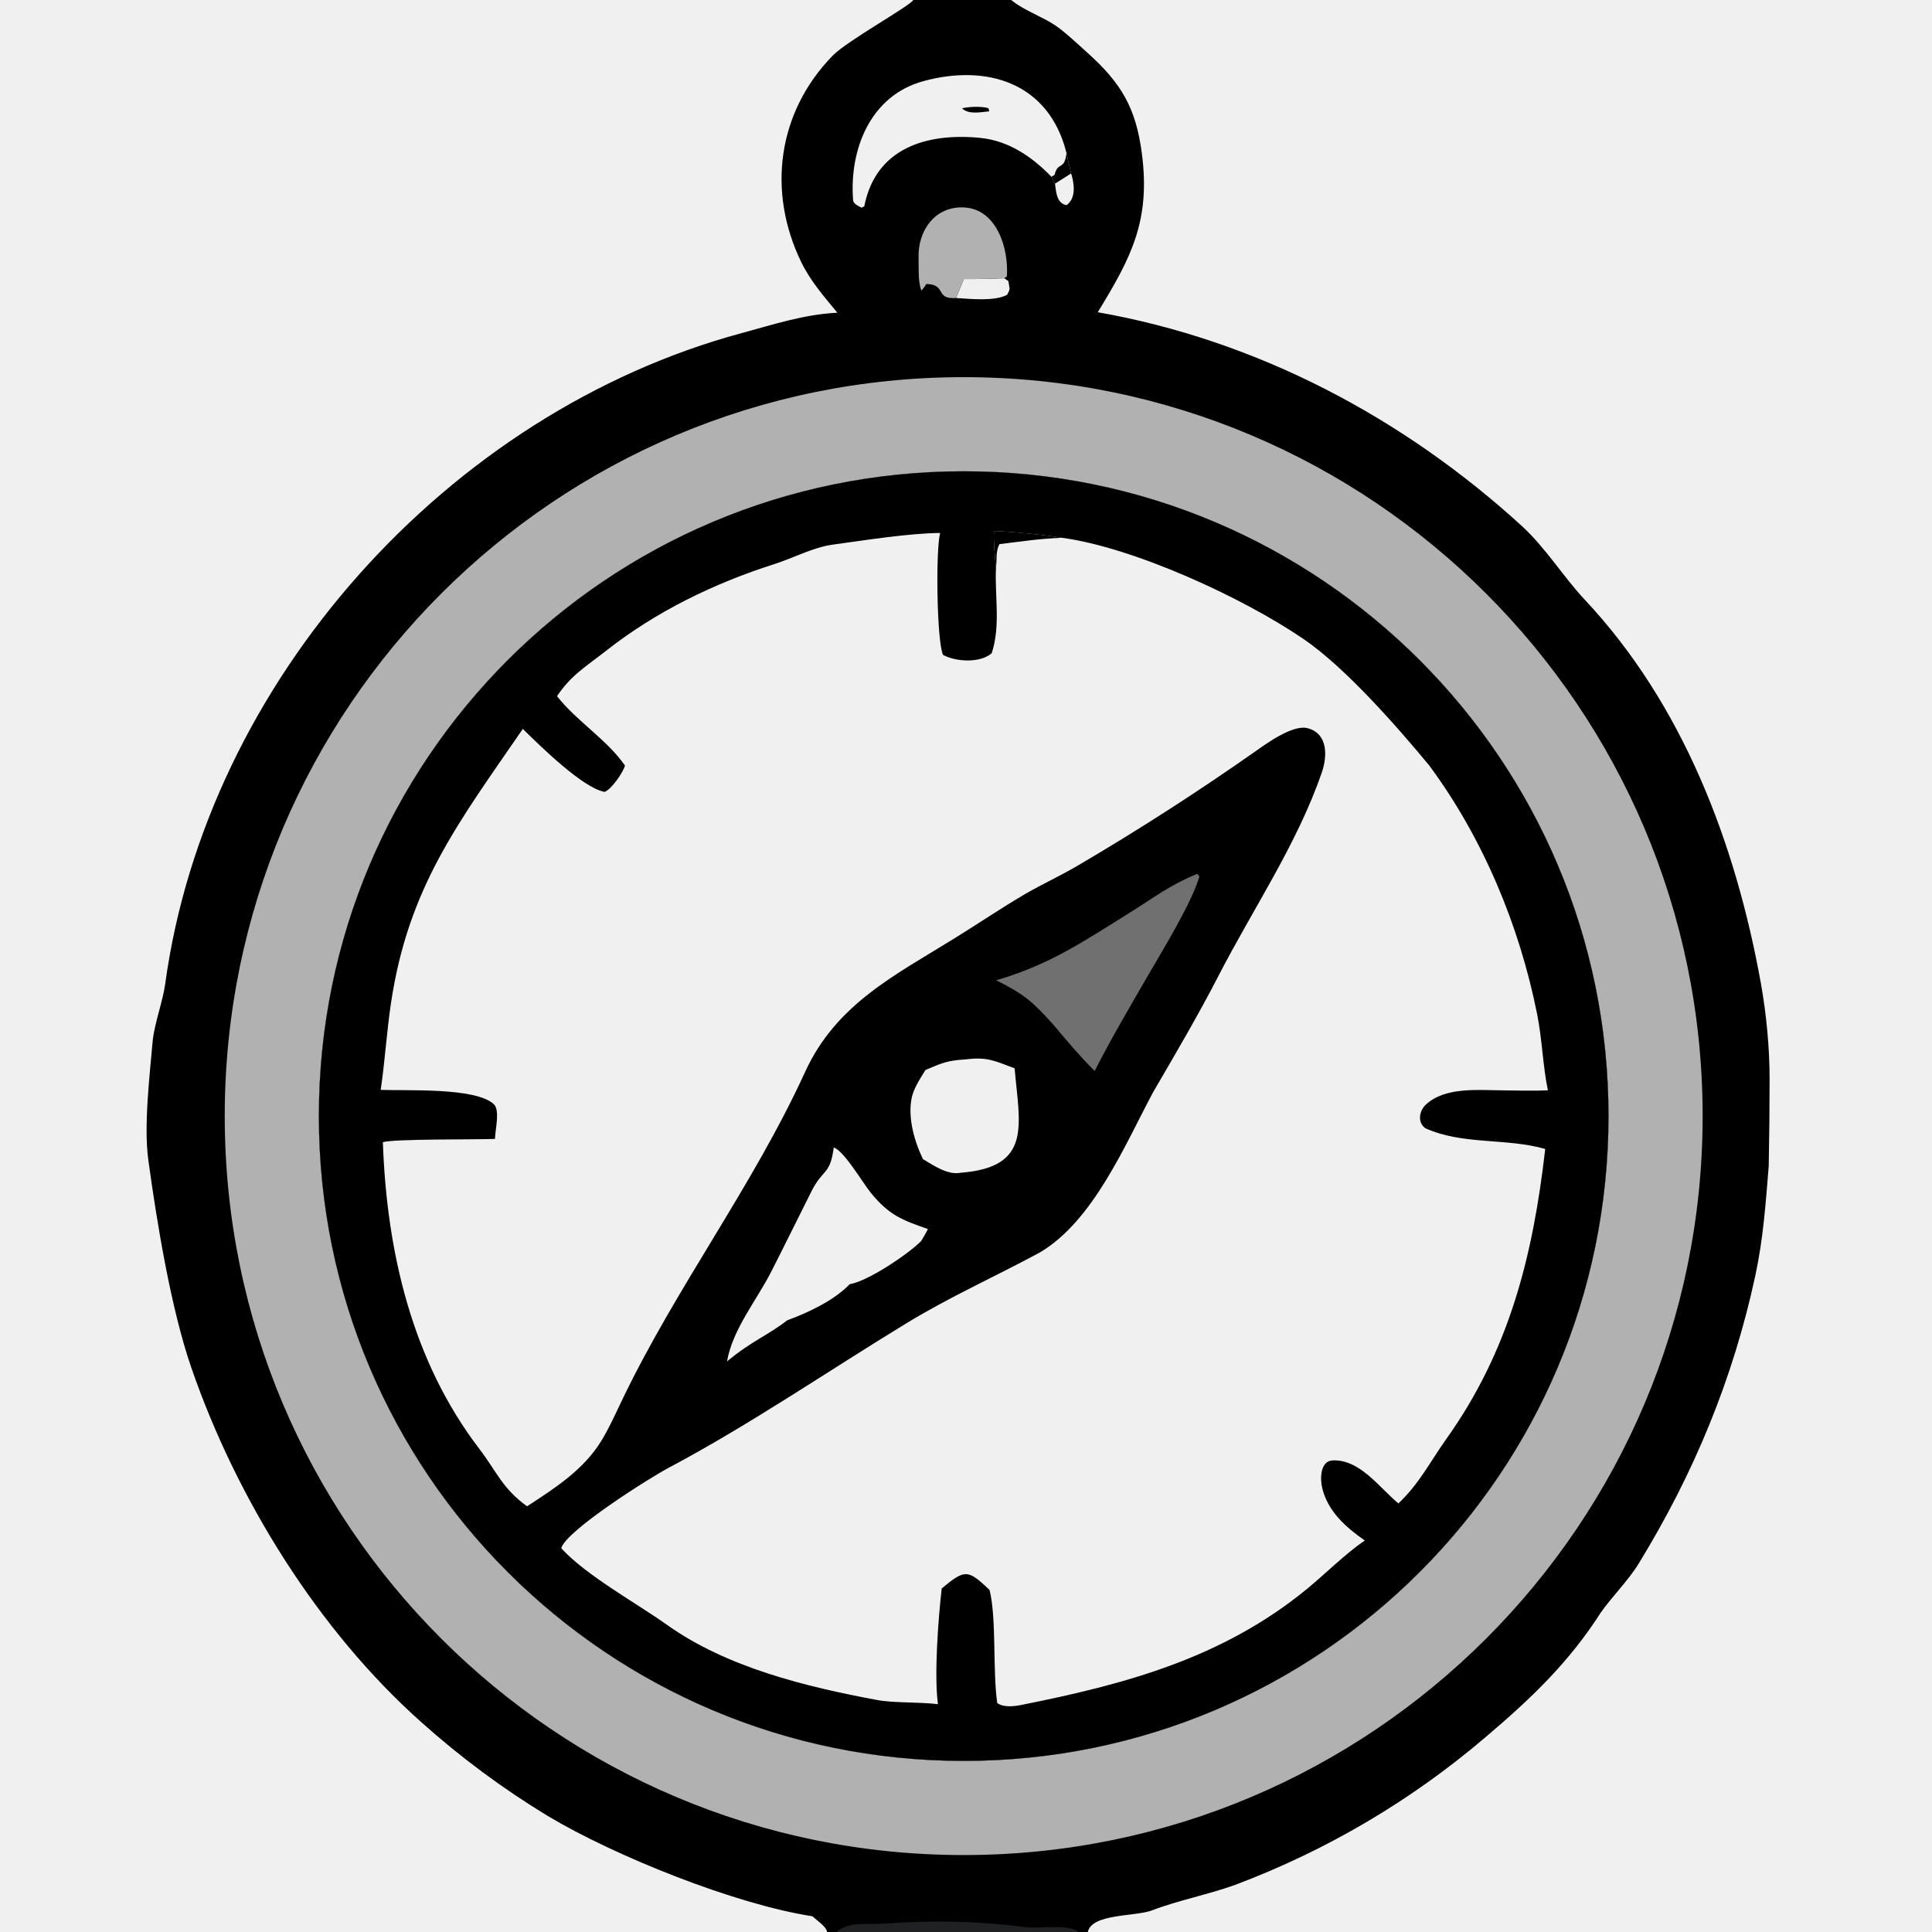
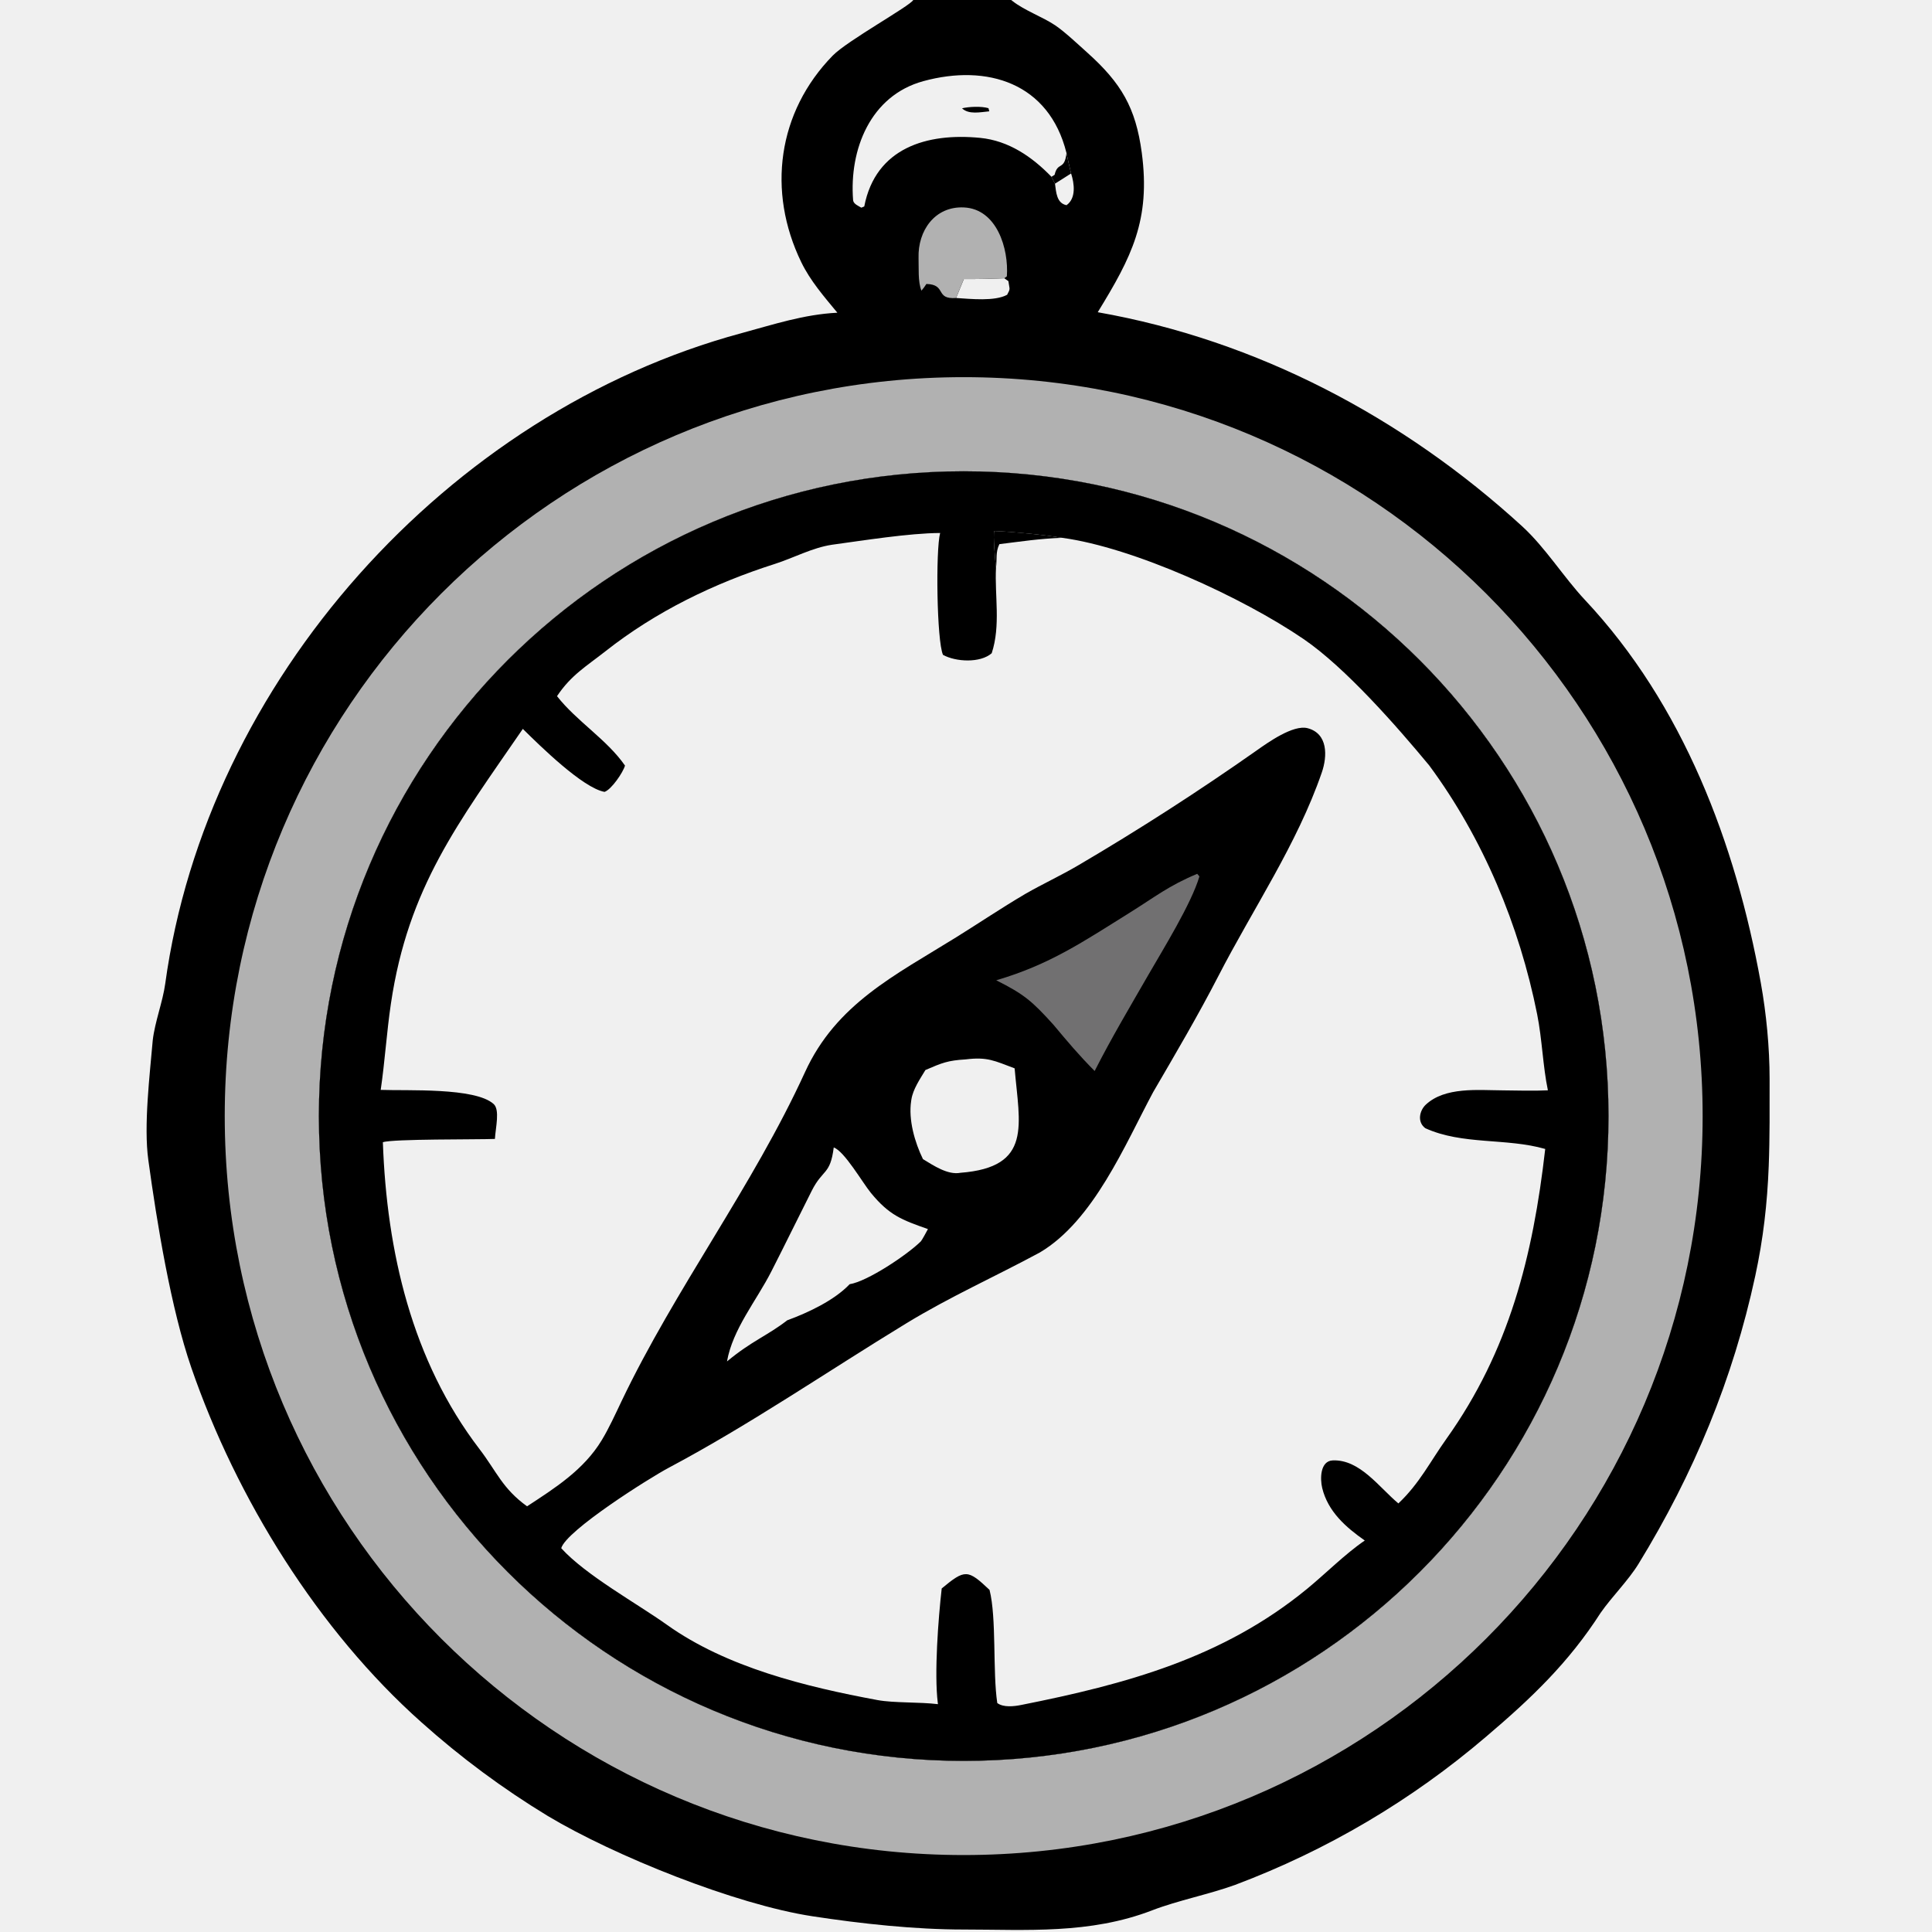
<svg xmlns="http://www.w3.org/2000/svg" width="117" height="117" viewBox="0 0 117 117" fill="none">
  <g clip-path="url(#clip0_15479_17749)">
-     <path d="M55.307 0H61.237L61.315 0.062C62.049 0.639 63.143 1.024 63.901 1.533C64.468 1.913 65.338 2.732 65.849 3.19C67.901 5.032 68.779 6.519 69.144 9.246C69.688 13.324 68.531 15.563 66.478 18.908C76.125 20.607 84.975 25.282 92.176 31.868C93.59 33.161 94.696 34.959 95.982 36.33C101.926 42.664 105.111 51.084 106.633 59.525C106.968 61.384 107.165 63.438 107.165 65.341C107.165 67.1 107.147 68.859 107.112 70.618C106.926 72.898 106.783 75.011 106.298 77.262C104.949 83.523 102.571 89.253 99.23 94.701C98.602 95.724 97.625 96.679 96.934 97.669C94.993 100.694 92.736 102.846 89.985 105.182C85.483 109.029 80.345 112.062 74.802 114.145C73.272 114.705 71.308 115.095 69.784 115.684C68.763 116.079 66.117 115.87 65.878 117H65.315H50.655H50.089C50.036 116.67 49.511 116.328 49.194 116.046C44.529 115.335 37.193 112.383 33.179 109.977C30.462 108.328 27.904 106.432 25.536 104.313C19.271 98.744 14.323 90.754 11.589 82.834C10.351 79.249 9.506 74.067 8.982 70.247C8.695 68.157 9.072 65.082 9.25 62.998C9.38 61.876 9.856 60.67 10.006 59.574C12.51 41.262 27.135 24.968 44.918 20.171C46.85 19.65 48.667 19.041 50.71 18.938C49.893 17.946 49.076 17.015 48.523 15.876C46.444 11.589 47.082 6.791 50.431 3.365C51.314 2.461 55.106 0.367 55.307 0ZM63.675 10.706L63.889 11.122C63.961 11.662 63.991 12.303 64.586 12.426C65.183 12.007 65.06 11.106 64.864 10.503C64.761 10.097 64.675 9.675 64.585 9.265C63.531 5.021 59.785 3.857 55.917 4.914C52.703 5.792 51.423 9.06 51.663 12.124C51.682 12.349 51.986 12.473 52.162 12.576L52.339 12.502C53.026 8.948 56.142 8.033 59.361 8.35C61.082 8.519 62.501 9.493 63.675 10.706ZM58.369 16.899L57.9 18.046C58.783 18.102 60.245 18.261 60.992 17.851C61.205 17.449 61.138 17.555 61.067 17.025L60.82 16.852C60.003 16.886 59.186 16.902 58.369 16.899ZM58.36 106.64C79.93 106.64 97.41 89.16 97.41 67.59C97.41 46.02 79.93 28.54 58.36 28.54C36.79 28.54 19.31 46.02 19.31 67.59C19.31 89.16 36.79 106.64 58.36 106.64Z" fill="black" />
-     <path d="M50.655 117.001C51.416 116.329 52.575 116.565 53.562 116.491C56.454 116.275 59.257 116.338 62.134 116.706C62.96 116.811 64.749 116.498 65.315 117.001H50.655Z" fill="#202123" />
+     <path d="M55.307 0H61.237L61.315 0.062C62.049 0.639 63.143 1.024 63.901 1.533C64.468 1.913 65.338 2.732 65.849 3.19C67.901 5.032 68.779 6.519 69.144 9.246C69.688 13.324 68.531 15.563 66.478 18.908C76.125 20.607 84.975 25.282 92.176 31.868C93.59 33.161 94.696 34.959 95.982 36.33C101.926 42.664 105.111 51.084 106.633 59.525C106.968 61.384 107.165 63.438 107.165 65.341C107.165 67.1 107.18 68.859 107.112 70.618C107.023 72.898 106.783 75.011 106.298 77.262C104.949 83.523 102.571 89.253 99.23 94.701C98.602 95.724 97.625 96.679 96.934 97.669C94.993 100.694 92.736 102.846 89.985 105.182C85.483 109.029 80.345 112.062 74.802 114.145C73.272 114.705 71.308 115.095 69.784 115.684C65.99 117.15 62.13 116.85 58.36 116.85C55.4 116.85 52.16 116.5 49.194 116.046C44.529 115.335 37.193 112.383 33.179 109.977C30.462 108.328 27.904 106.432 25.536 104.313C19.271 98.744 14.323 90.754 11.589 82.834C10.351 79.249 9.506 74.067 8.982 70.247C8.695 68.157 9.072 65.082 9.25 62.998C9.38 61.876 9.856 60.67 10.006 59.574C12.51 41.262 27.135 24.968 44.918 20.171C46.85 19.65 48.667 19.041 50.71 18.938C49.893 17.946 49.076 17.015 48.523 15.876C46.444 11.589 47.082 6.791 50.431 3.365C51.314 2.461 55.106 0.367 55.307 0ZM63.675 10.706L63.889 11.122C63.961 11.662 63.991 12.303 64.586 12.426C65.183 12.007 65.06 11.106 64.864 10.503C64.761 10.097 64.675 9.675 64.585 9.265C63.531 5.021 59.785 3.857 55.917 4.914C52.703 5.792 51.423 9.06 51.663 12.124C51.682 12.349 51.986 12.473 52.162 12.576L52.339 12.502C53.026 8.948 56.142 8.033 59.361 8.35C61.082 8.519 62.501 9.493 63.675 10.706ZM58.369 16.899L57.9 18.046C58.783 18.102 60.245 18.261 60.992 17.851C61.205 17.449 61.138 17.555 61.067 17.025L60.82 16.852C60.003 16.886 59.186 16.902 58.369 16.899ZM58.36 106.64C79.93 106.64 97.41 89.16 97.41 67.59C97.41 46.02 79.93 28.54 58.36 28.54C36.79 28.54 19.31 46.02 19.31 67.59C19.31 89.16 36.79 106.64 58.36 106.64Z" fill="black" />
    <path d="M58.36 22.84C83.07 22.84 103.11 42.88 103.11 67.59C103.11 92.30 83.07 112.34 58.36 112.34C33.65 112.34 13.61 92.30 13.61 67.59C13.61 42.88 33.65 22.84 58.36 22.84ZM58.36 106.64C79.93 106.64 97.41 89.16 97.41 67.59C97.41 46.02 79.93 28.54 58.36 28.54C36.79 28.54 19.31 46.02 19.31 67.59C19.31 89.16 36.79 106.64 58.36 106.64Z" fill="#B1B1B1" />
    <path d="M58.36 28.54C79.93 28.54 97.41 46.02 97.41 67.59C97.41 89.16 79.93 106.64 58.36 106.64C36.79 106.64 19.31 89.16 19.31 67.59C19.31 46.02 36.79 28.54 58.36 28.54ZM31.662 44.141C27.763 49.818 24.722 53.72 23.675 60.766C23.416 62.51 23.309 64.273 23.055 66.002C24.647 66.064 28.768 65.846 29.891 66.855C30.284 67.207 30.014 68.27 29.971 68.972C28.919 69.017 23.786 68.964 23.186 69.172C23.42 75.785 24.942 82.401 29.035 87.752C30.091 89.133 30.417 90.136 31.919 91.221C33.62 90.108 35.354 89.011 36.438 87.22C36.887 86.477 37.258 85.655 37.633 84.869C40.903 78.017 45.576 71.862 48.748 64.933C50.64 60.787 54.219 59.052 57.894 56.768C59.288 55.901 60.673 54.969 62.09 54.135C63.149 53.526 64.26 53.016 65.319 52.391C69.002 50.226 72.596 47.912 76.091 45.455C76.778 44.969 78.317 43.87 79.188 44.099C80.426 44.425 80.388 45.791 80.048 46.779C78.549 51.129 75.885 55.027 73.786 59.104C72.555 61.493 71.182 63.824 69.83 66.145C68.138 69.303 66.228 73.924 62.97 75.85C60.23 77.328 57.557 78.512 54.872 80.148C50.086 83.066 45.444 86.257 40.494 88.888C39.297 89.524 34.288 92.689 33.988 93.757C35.469 95.393 38.579 97.106 40.384 98.393C44.009 100.979 48.813 102.152 53.138 102.954C54.134 103.139 55.682 103.065 56.801 103.203L56.791 103.121C56.57 101.34 56.822 98.016 57.029 96.195C58.442 95.025 58.601 95.029 59.925 96.282C60.36 97.988 60.107 101.233 60.394 103.134C60.769 103.415 61.413 103.337 61.843 103.251C68.175 101.992 74.052 100.408 79.153 96.221C80.259 95.314 81.474 94.091 82.65 93.292C81.503 92.49 80.419 91.539 80.072 90.115C79.939 89.568 79.936 88.469 80.717 88.44C82.359 88.379 83.515 90.071 84.685 91.046C85.966 89.834 86.596 88.534 87.594 87.133C91.388 81.809 92.834 76.086 93.577 69.58C91.225 68.903 88.574 69.35 86.315 68.323C85.797 67.936 85.98 67.241 86.339 66.903C87.505 65.806 89.508 66.023 91.002 66.031C91.904 66.036 92.796 66.074 93.739 66.029C93.433 64.567 93.392 62.941 93.088 61.42C92.016 56.05 89.814 50.766 86.551 46.353C84.591 43.986 81.478 40.433 78.949 38.704C75.235 36.167 68.641 33.154 64.332 32.571C63.181 32.382 61.368 32.203 60.213 32.158C60.12 32.381 60.28 34.018 60.316 34.396C60.231 36.064 60.61 37.879 60.057 39.558C59.368 40.166 57.883 40.086 57.107 39.658C56.728 38.815 56.658 33.311 56.934 32.277C55.036 32.288 52.287 32.731 50.385 32.989C49.197 33.166 48.037 33.796 46.932 34.148C43.238 35.326 39.729 37.027 36.673 39.434C35.521 40.342 34.584 40.879 33.732 42.159C34.924 43.681 36.759 44.788 37.849 46.363C37.735 46.774 37.032 47.809 36.611 47.956C35.292 47.719 32.691 45.157 31.662 44.141ZM58.468 64.157C57.399 64.222 57.065 64.359 56.043 64.799C55.712 65.351 55.288 65.963 55.192 66.588L55.179 66.674C55.005 67.81 55.396 69.176 55.894 70.195C56.53 70.582 57.4 71.171 58.162 71.023C62.541 70.685 61.736 68.12 61.445 64.698C60.213 64.236 59.795 63.992 58.468 64.157ZM44.026 82.447C45.551 81.184 46.438 80.911 47.675 79.956C48.934 79.496 50.523 78.75 51.454 77.77C52.524 77.604 54.94 75.994 55.766 75.175C55.829 75.112 56.133 74.551 56.195 74.432C54.615 73.875 53.849 73.598 52.731 72.229C52.233 71.619 51.13 69.705 50.49 69.49C50.279 71.169 49.831 70.778 49.157 72.115C48.334 73.745 47.535 75.386 46.703 77.015C45.799 78.785 44.374 80.484 44.026 82.447Z" fill="black" />
    <path d="M72.502 52.918L72.635 53.075C72.15 54.727 70.43 57.496 69.535 59.052C68.425 60.982 67.305 62.861 66.291 64.859C65.339 63.901 64.656 63.088 63.792 62.053C62.511 60.639 62.029 60.214 60.33 59.365C63.559 58.42 65.576 57.043 68.427 55.264C69.977 54.297 70.762 53.646 72.502 52.918Z" fill="#717071" />
    <path d="M60.316 34.394C60.28 34.016 60.12 32.379 60.213 32.156C61.368 32.201 63.182 32.38 64.332 32.569C62.94 32.62 61.899 32.784 60.522 32.953C60.273 33.462 60.394 33.862 60.316 34.394Z" fill="black" />
    <path d="M58.259 6.559C58.678 6.458 59.439 6.424 59.861 6.552L59.91 6.742C59.362 6.792 58.669 6.951 58.259 6.559Z" fill="black" />
    <path d="M57.9 18.046C56.6 18.141 57.349 17.23 56.102 17.196C55.99 17.371 55.936 17.442 55.802 17.601C55.58 17.058 55.647 16.207 55.627 15.624C55.575 13.975 56.612 12.479 58.374 12.562C60.371 12.655 61.093 15.061 60.975 16.734L60.819 16.851C60.003 16.886 59.185 16.902 58.368 16.899L57.9 18.046Z" fill="#B1B1B1" />
    <path d="M64.585 9.266C64.674 9.675 64.761 10.098 64.864 10.504C64.817 10.533 63.894 11.118 63.889 11.123L63.675 10.707L63.867 10.585C64.049 9.767 64.469 10.35 64.585 9.266Z" fill="black" />
  </g>
  <defs>
    <clipPath id="clip0_15479_17749">
      <rect width="117" height="117" fill="white" />
    </clipPath>
  </defs>
</svg>
